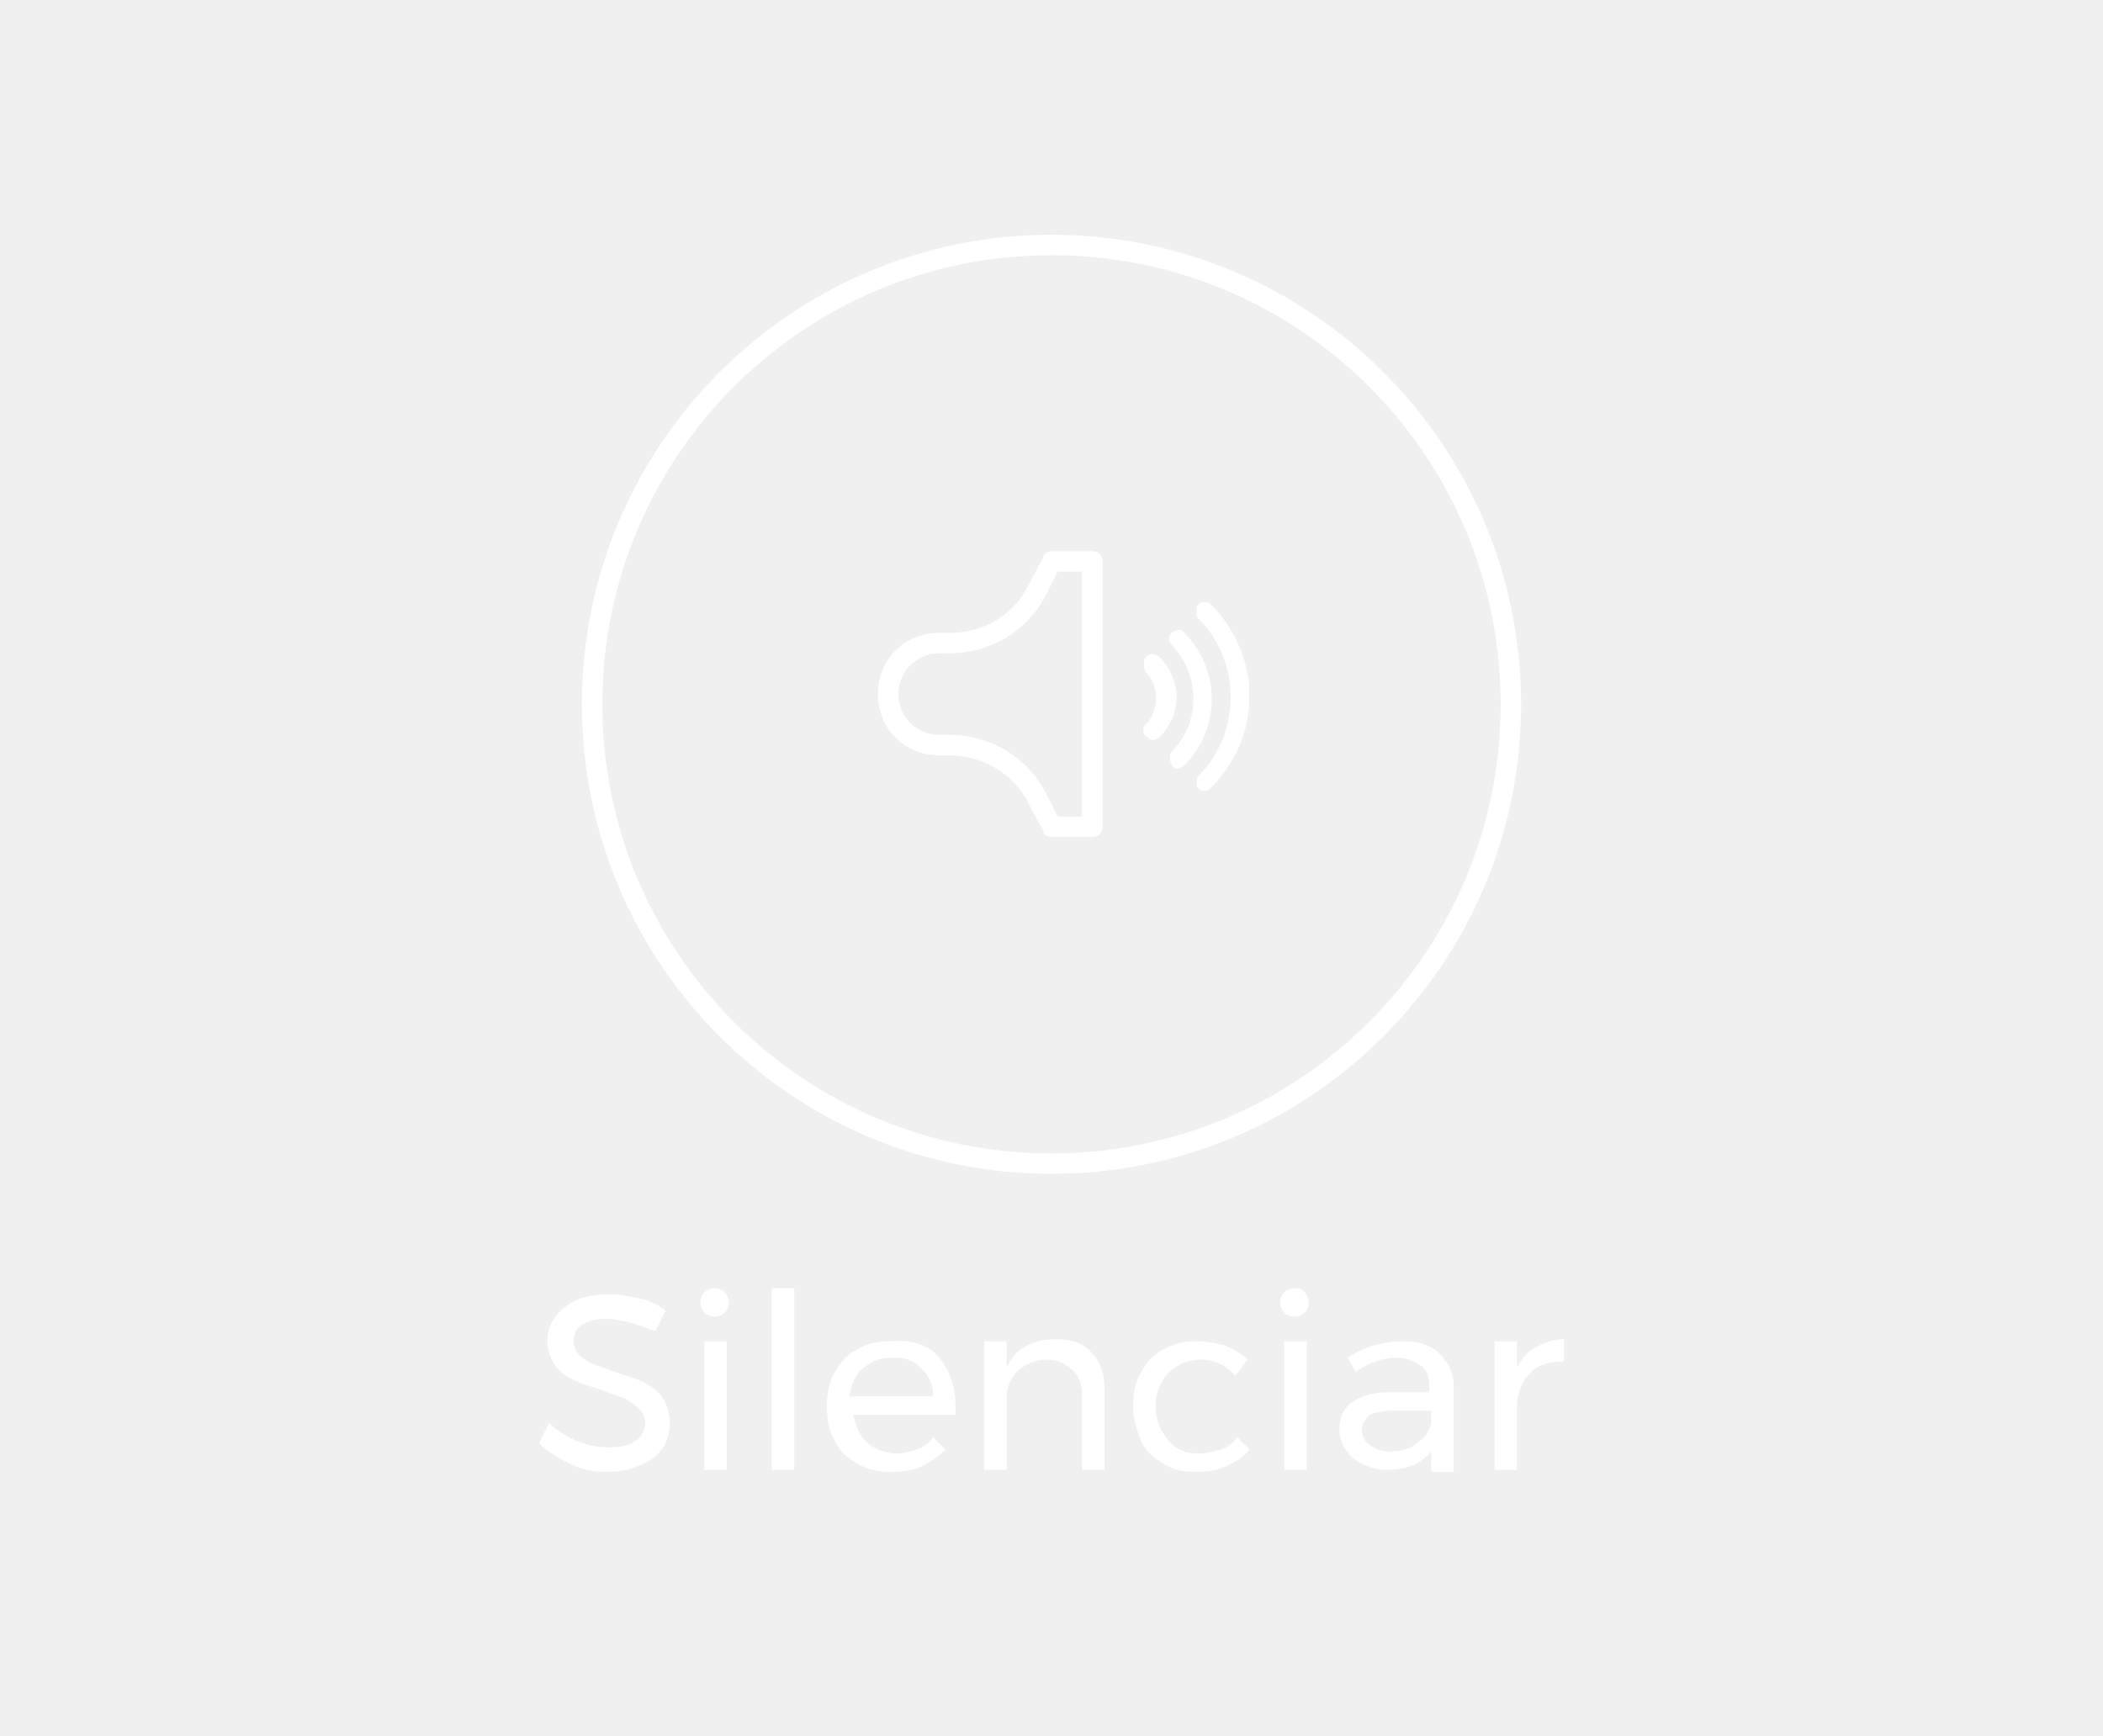
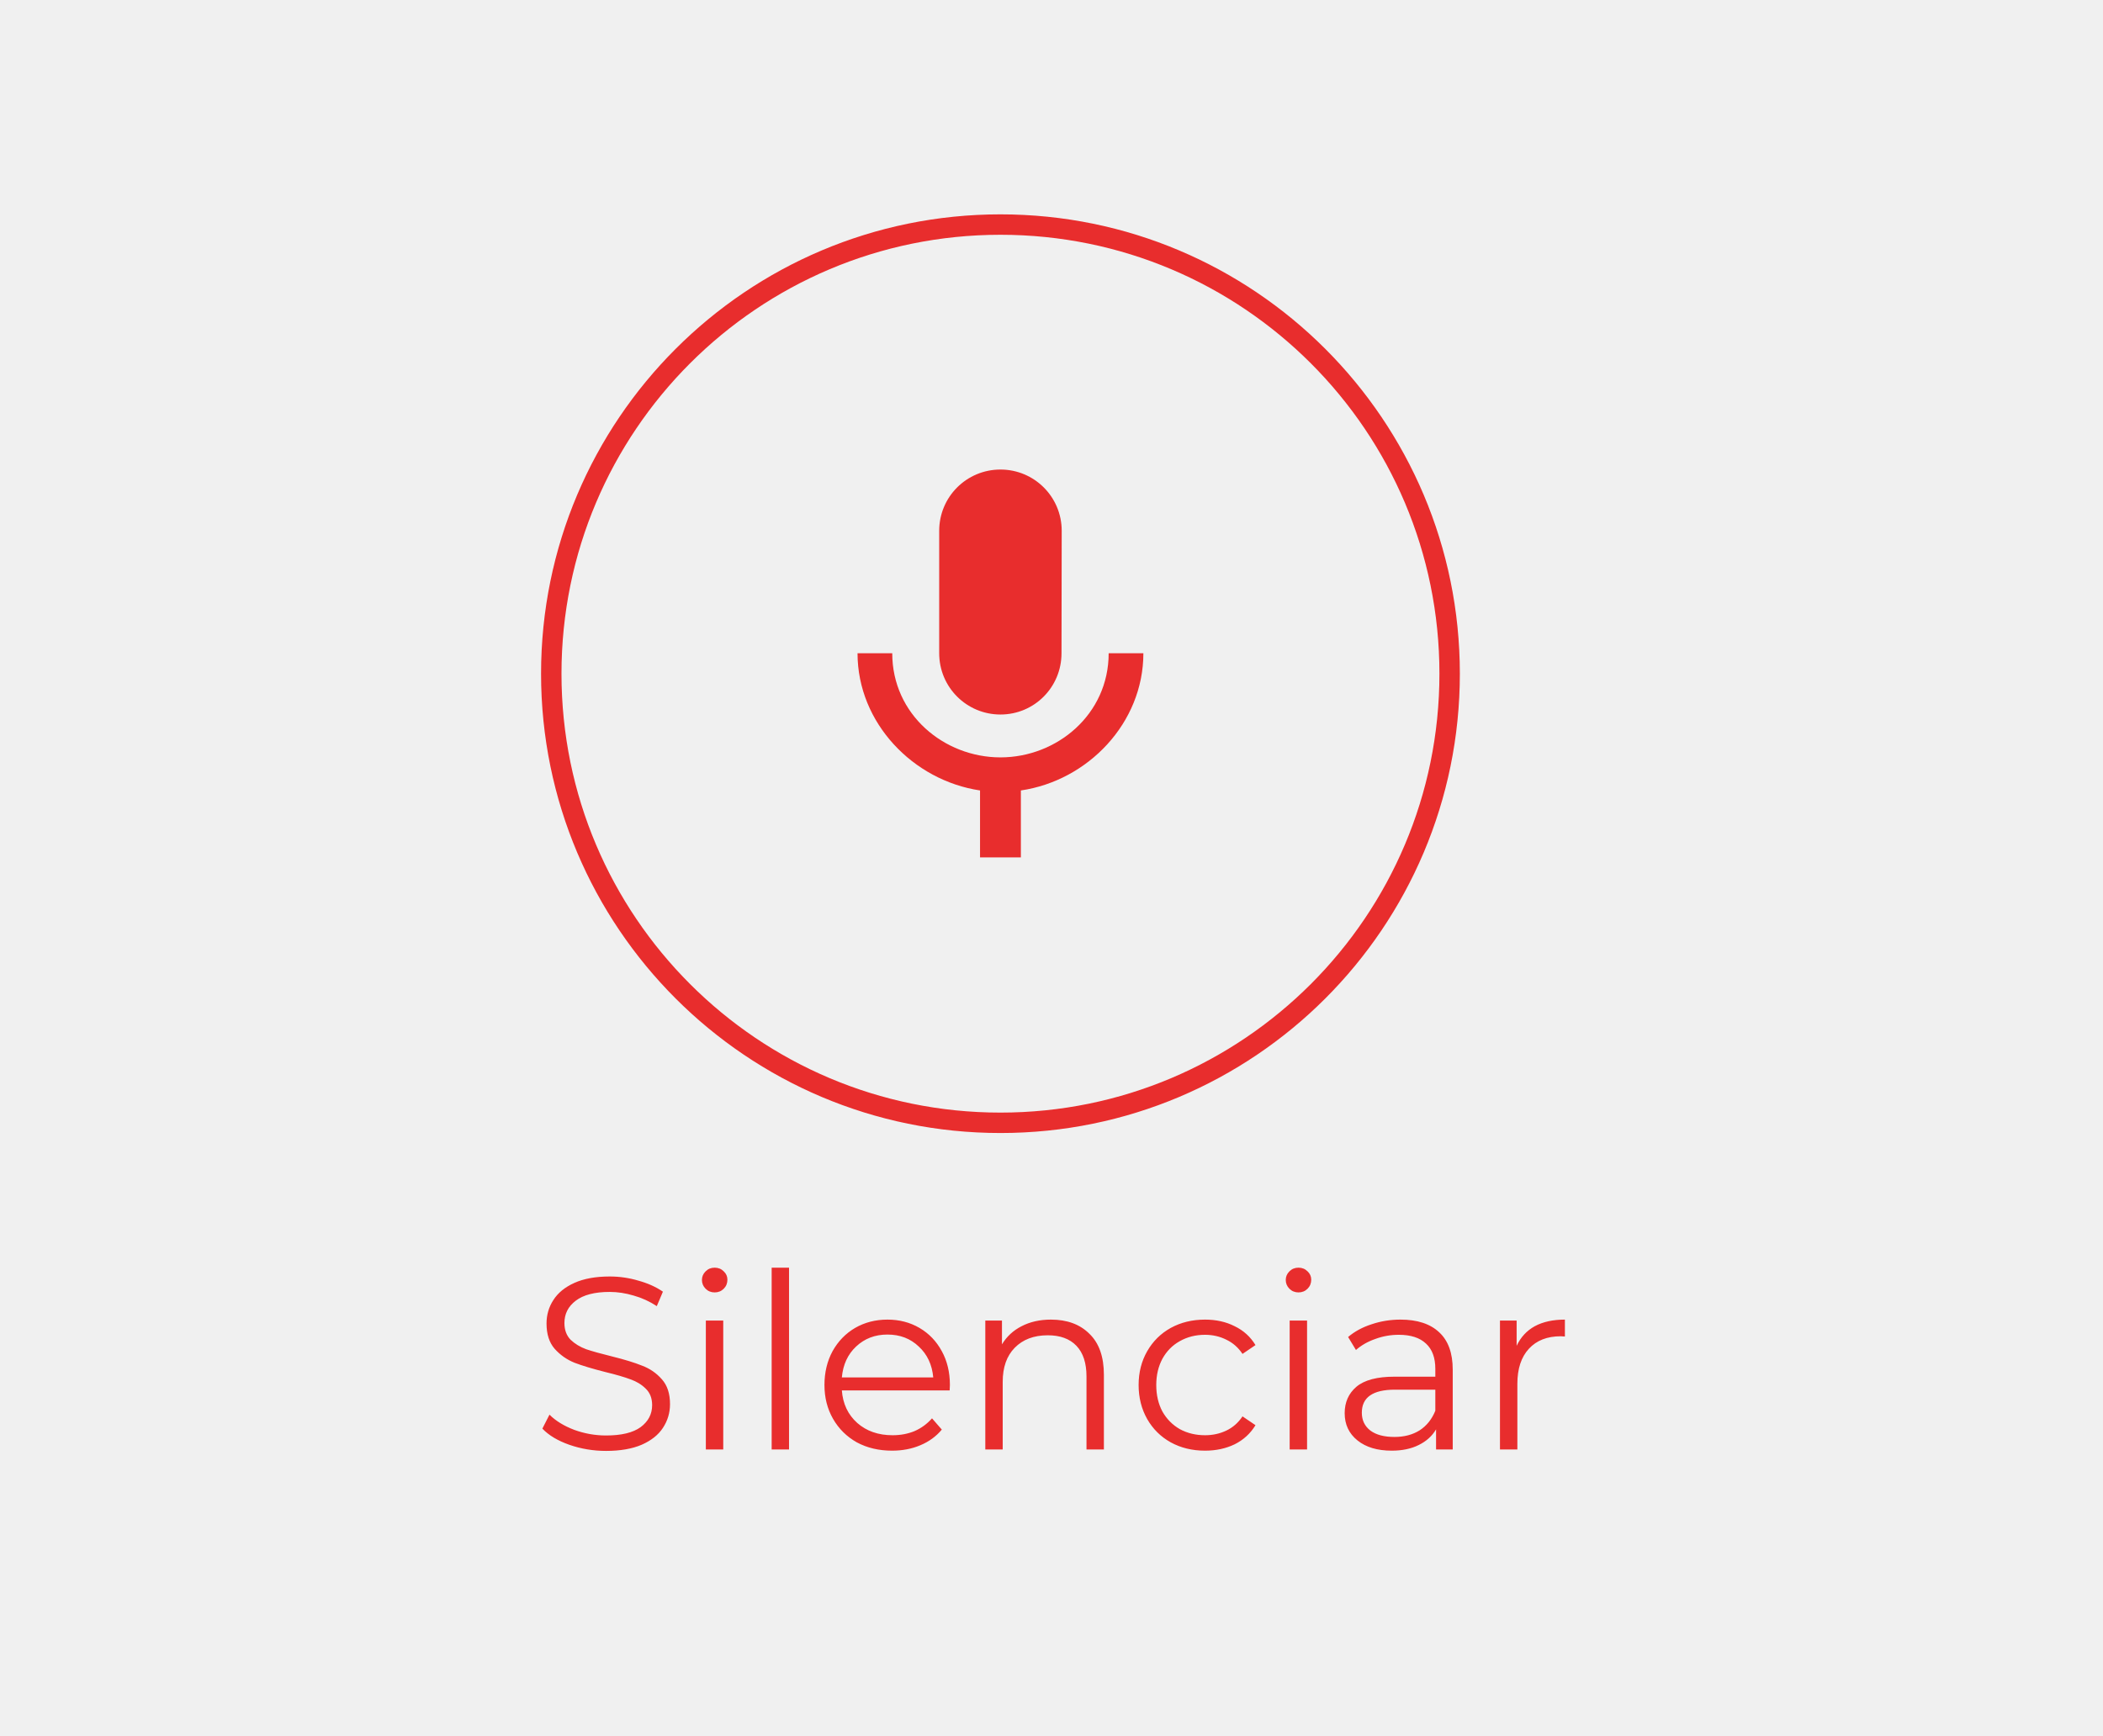
- <svg xmlns="http://www.w3.org/2000/svg" version="1.1" id="Capa_1" x="0px" y="0px" viewBox="0 0 103 85" style="enable-background:new 0 0 103 85;" xml:space="preserve">
-   <style type="text/css">
- 	.st0{fill:none;stroke:#FFFFFF;}
- 	.st1{fill-rule:evenodd;clip-rule:evenodd;fill:#FFFFFF;}
- 	.st2{filter:url(#Adobe_OpacityMaskFilter);}
- 	.st3{mask:url(#mask-2_1_);fill-rule:evenodd;clip-rule:evenodd;fill:#FFFFFF;}
- 	.st4{enable-background:new    ;}
- 	.st5{fill:#FFFFFF;}
- </style>
-   <g id="mic-on">
-     <g id="Group-7" transform="translate(29, 12)">
-       <circle id="Background" class="st0" cx="22.5" cy="22.5" r="22.5" />
-       <g id="_x31_.-Icons-_x2F_-Line-_x2F_--add-item-alt-Copy-2" transform="translate(14, 15)">
-         <path id="volume-mid" class="st1" d="M11,0.5v13c0,0.3-0.2,0.5-0.5,0.5h-2c-0.2,0-0.4-0.1-0.4-0.3l-0.7-1.3     C6.7,10.9,5.1,10,3.5,10H3c-1.7,0-3-1.3-3-3s1.3-3,3-3h0.5c1.7,0,3.2-0.9,3.9-2.4l0.7-1.3C8.1,0.1,8.3,0,8.5,0h2     C10.8,0,11,0.2,11,0.5z M10,1H8.8L8.3,2C7.4,3.9,5.5,5,3.5,5H3C1.9,5,1,5.9,1,7s0.9,2,2,2h0.5c2,0,3.9,1.1,4.8,3l0.5,1H10V1z" />
-       </g>
-     </g>
-     <g id="Group-8" transform="translate(56, 28)">
-       <g id="Group-3" transform="translate(1.5, 0.30174)">
-         <g id="Clip-2">
- 			</g>
-         <defs>
-           <filter id="Adobe_OpacityMaskFilter" filterUnits="userSpaceOnUse" x="1.1" y="1.2" width="2.6" height="9.3">
-             <feColorMatrix type="matrix" values="1 0 0 0 0  0 1 0 0 0  0 0 1 0 0  0 0 0 1 0" />
-           </filter>
-         </defs>
-         <mask maskUnits="userSpaceOnUse" x="1.1" y="1.2" width="2.6" height="9.3" id="mask-2_1_">
-           <g class="st2">
-             <polygon id="path-1_1_" class="st1" points="1.1,1.2 3.7,1.2 3.7,10.5 1.1,10.5      " />
-           </g>
-         </mask>
-         <path id="Fill-1" class="st3" d="M1.1,10c0-0.1,0-0.2,0.1-0.3c2.1-2.1,2.1-5.6,0-7.7C1,1.8,1,1.5,1.2,1.3c0.2-0.2,0.5-0.2,0.6,0     c1.2,1.2,1.9,2.8,1.9,4.5c0,1.7-0.7,3.3-1.9,4.5c-0.2,0.2-0.5,0.2-0.6,0C1.1,10.3,1.1,10.2,1.1,10" />
-       </g>
-       <path id="Fill-4" class="st1" d="M1.3,9.1c0-0.1,0-0.2,0.1-0.3c1.4-1.4,1.4-3.7,0-5.2c-0.2-0.2-0.2-0.5,0-0.6    c0.2-0.2,0.5-0.2,0.6,0c1.8,1.8,1.8,4.7,0,6.5c-0.2,0.2-0.5,0.2-0.6,0C1.3,9.3,1.3,9.2,1.3,9.1" />
-       <path id="Fill-6" class="st1" d="M0,7.8c0-0.1,0-0.2,0.1-0.3c0.7-0.7,0.7-1.9,0-2.6C0,4.7,0,4.4,0.1,4.2C0.3,4,0.6,4,0.8,4.2    c1.1,1.1,1.1,2.8,0,3.9c-0.2,0.2-0.5,0.2-0.6,0C0,8,0,7.9,0,7.8" />
-     </g>
-     <g class="st4">
-       <path class="st5" d="M30.9,64.8c-0.4-0.1-0.8-0.2-1.2-0.2c-0.5,0-0.9,0.1-1.2,0.3c-0.3,0.2-0.4,0.4-0.4,0.8c0,0.3,0.1,0.5,0.3,0.7    c0.2,0.2,0.4,0.3,0.6,0.4c0.3,0.1,0.6,0.2,1.1,0.4c0.6,0.2,1,0.3,1.4,0.5s0.7,0.4,0.9,0.7c0.2,0.3,0.4,0.7,0.4,1.3    c0,0.5-0.1,0.9-0.4,1.3c-0.3,0.4-0.6,0.6-1.1,0.8c-0.5,0.2-1,0.3-1.6,0.3c-0.6,0-1.2-0.1-1.8-0.4s-1.1-0.6-1.5-1l0.5-1    c0.4,0.4,0.9,0.7,1.4,0.9s1,0.3,1.5,0.3c0.6,0,1-0.1,1.3-0.3c0.3-0.2,0.5-0.5,0.5-0.9c0-0.3-0.1-0.5-0.3-0.7    c-0.2-0.2-0.4-0.3-0.7-0.5c-0.3-0.1-0.6-0.2-1.1-0.4c-0.6-0.2-1-0.3-1.4-0.5s-0.7-0.4-0.9-0.7c-0.2-0.3-0.4-0.7-0.4-1.2    c0-0.4,0.1-0.8,0.4-1.2s0.6-0.6,1-0.8c0.4-0.2,1-0.3,1.6-0.3c0.5,0,1,0.1,1.5,0.2c0.5,0.1,0.9,0.3,1.3,0.6l-0.5,1    C31.7,65.1,31.3,64.9,30.9,64.8z" />
-       <path class="st5" d="M35.5,63.3c0.1,0.1,0.2,0.3,0.2,0.5s-0.1,0.4-0.2,0.5c-0.1,0.1-0.3,0.2-0.5,0.2c-0.2,0-0.4-0.1-0.5-0.2    c-0.1-0.1-0.2-0.3-0.2-0.5s0.1-0.4,0.2-0.5s0.3-0.2,0.5-0.2C35.2,63.1,35.4,63.2,35.5,63.3z M34.5,65.7h1.1V72h-1.1V65.7z" />
-       <path class="st5" d="M37.8,63.1h1.1V72h-1.1V63.1z" />
-       <path class="st5" d="M46,66.5c0.5,0.6,0.8,1.4,0.8,2.4c0,0.2,0,0.3,0,0.4h-5c0.1,0.6,0.3,1,0.7,1.4c0.4,0.3,0.9,0.5,1.4,0.5    c0.4,0,0.7-0.1,1-0.2c0.3-0.1,0.6-0.3,0.8-0.6l0.6,0.6c-0.3,0.3-0.7,0.6-1.1,0.8c-0.4,0.2-0.9,0.3-1.5,0.3c-0.6,0-1.2-0.1-1.7-0.4    c-0.5-0.3-0.9-0.6-1.1-1.1c-0.3-0.5-0.4-1-0.4-1.7s0.1-1.2,0.4-1.7c0.3-0.5,0.6-0.9,1.1-1.1c0.5-0.3,1-0.4,1.6-0.4    C44.7,65.6,45.5,65.9,46,66.5z M45.7,68.4c0-0.6-0.2-1-0.6-1.4s-0.8-0.5-1.4-0.5c-0.6,0-1,0.2-1.4,0.5s-0.6,0.8-0.7,1.4H45.7z" />
-       <path class="st5" d="M53.5,66.3c0.4,0.4,0.6,1,0.6,1.8V72H53v-3.6c0-0.5-0.1-1-0.5-1.3c-0.3-0.3-0.7-0.5-1.2-0.5    c-0.6,0-1,0.2-1.4,0.5c-0.4,0.4-0.6,0.8-0.6,1.4V72h-1.1v-6.3h1.1V67c0.4-0.9,1.2-1.4,2.4-1.4C52.5,65.6,53.1,65.8,53.5,66.3z" />
-       <path class="st5" d="M58.8,66.6c-0.4,0-0.8,0.1-1.1,0.3c-0.3,0.2-0.6,0.4-0.8,0.8c-0.2,0.3-0.3,0.7-0.3,1.2c0,0.4,0.1,0.8,0.3,1.2    c0.2,0.3,0.4,0.6,0.7,0.8c0.3,0.2,0.7,0.3,1.1,0.3c0.4,0,0.8-0.1,1.1-0.2c0.3-0.1,0.6-0.3,0.8-0.6l0.6,0.6    c-0.3,0.4-0.7,0.6-1.1,0.8c-0.4,0.2-0.9,0.3-1.5,0.3c-0.6,0-1.2-0.1-1.6-0.4c-0.5-0.3-0.9-0.6-1.1-1.1s-0.4-1-0.4-1.7    s0.1-1.2,0.4-1.7s0.6-0.9,1.1-1.1c0.5-0.3,1-0.4,1.6-0.4c0.5,0,1,0.1,1.4,0.2c0.4,0.2,0.8,0.4,1.1,0.7l-0.6,0.8    C60.1,66.9,59.5,66.6,58.8,66.6z" />
-       <path class="st5" d="M63.9,63.3c0.1,0.1,0.2,0.3,0.2,0.5s-0.1,0.4-0.2,0.5c-0.1,0.1-0.3,0.2-0.5,0.2c-0.2,0-0.4-0.1-0.5-0.2    c-0.1-0.1-0.2-0.3-0.2-0.5s0.1-0.4,0.2-0.5c0.1-0.1,0.3-0.2,0.5-0.2C63.7,63.1,63.8,63.2,63.9,63.3z M62.9,65.7H64V72h-1.1V65.7z" />
-       <path class="st5" d="M70.1,72v-0.9c-0.5,0.6-1.2,0.9-2.2,0.9c-0.4,0-0.8-0.1-1.2-0.3s-0.6-0.4-0.8-0.7c-0.2-0.3-0.3-0.6-0.3-1    c0-0.6,0.2-1,0.6-1.3s1-0.5,1.8-0.5h2v-0.3c0-0.4-0.1-0.8-0.4-1c-0.3-0.2-0.7-0.4-1.2-0.4c-0.6,0-1.3,0.2-2,0.7L66,66.5    c0.5-0.3,0.9-0.5,1.3-0.6c0.4-0.1,0.8-0.2,1.4-0.2c0.8,0,1.4,0.2,1.8,0.6s0.7,0.9,0.7,1.6l0,4.2H70.1z M69.4,70.7    c0.4-0.3,0.6-0.6,0.7-1v-0.6h-1.9c-0.5,0-0.9,0.1-1.1,0.2c-0.2,0.2-0.4,0.4-0.4,0.7c0,0.3,0.1,0.6,0.4,0.8s0.6,0.3,1,0.3    C68.6,71.1,69,71,69.4,70.7z" />
-       <path class="st5" d="M75.2,66c0.4-0.2,0.8-0.4,1.4-0.4v1.1c-0.6,0-1.2,0.1-1.6,0.5c-0.4,0.4-0.6,0.8-0.7,1.5V72h-1.1v-6.3h1.1V67    C74.5,66.6,74.8,66.2,75.2,66z" />
-     </g>
-   </g>
+ <svg xmlns="http://www.w3.org/2000/svg" width="103" height="85" viewBox="0 0 103 85" fill="none">
+   <path d="M29.684 71.072C29.06 71.072 28.46 70.972 27.884 70.772C27.316 70.572 26.876 70.308 26.564 69.98L26.912 69.296C27.216 69.6 27.62 69.848 28.124 70.04C28.628 70.224 29.148 70.316 29.684 70.316C30.436 70.316 31 70.18 31.376 69.908C31.752 69.628 31.94 69.268 31.94 68.828C31.94 68.492 31.836 68.224 31.628 68.024C31.428 67.824 31.18 67.672 30.884 67.568C30.588 67.456 30.176 67.336 29.648 67.208C29.016 67.048 28.512 66.896 28.136 66.752C27.76 66.6 27.436 66.372 27.164 66.068C26.9 65.764 26.768 65.352 26.768 64.832C26.768 64.408 26.88 64.024 27.104 63.68C27.328 63.328 27.672 63.048 28.136 62.84C28.6 62.632 29.176 62.528 29.864 62.528C30.344 62.528 30.812 62.596 31.268 62.732C31.732 62.86 32.132 63.04 32.468 63.272L32.168 63.98C31.816 63.748 31.44 63.576 31.04 63.464C30.64 63.344 30.248 63.284 29.864 63.284C29.128 63.284 28.572 63.428 28.196 63.716C27.828 63.996 27.644 64.36 27.644 64.808C27.644 65.144 27.744 65.416 27.944 65.624C28.152 65.824 28.408 65.98 28.712 66.092C29.024 66.196 29.44 66.312 29.96 66.44C30.576 66.592 31.072 66.744 31.448 66.896C31.832 67.04 32.156 67.264 32.42 67.568C32.684 67.864 32.816 68.268 32.816 68.78C32.816 69.204 32.7 69.592 32.468 69.944C32.244 70.288 31.896 70.564 31.424 70.772C30.952 70.972 30.372 71.072 29.684 71.072ZM34.571 64.688H35.423V71H34.571V64.688ZM35.003 63.308C34.827 63.308 34.679 63.248 34.559 63.128C34.439 63.008 34.379 62.864 34.379 62.696C34.379 62.536 34.439 62.396 34.559 62.276C34.679 62.156 34.827 62.096 35.003 62.096C35.179 62.096 35.327 62.156 35.447 62.276C35.567 62.388 35.627 62.524 35.627 62.684C35.627 62.86 35.567 63.008 35.447 63.128C35.327 63.248 35.179 63.308 35.003 63.308ZM37.794 62.096H38.645V71H37.794V62.096ZM46.512 68.108H41.232C41.28 68.764 41.532 69.296 41.988 69.704C42.444 70.104 43.02 70.304 43.716 70.304C44.108 70.304 44.468 70.236 44.796 70.1C45.124 69.956 45.408 69.748 45.648 69.476L46.128 70.028C45.848 70.364 45.496 70.62 45.072 70.796C44.656 70.972 44.196 71.06 43.692 71.06C43.044 71.06 42.468 70.924 41.964 70.652C41.468 70.372 41.08 69.988 40.8 69.5C40.52 69.012 40.38 68.46 40.38 67.844C40.38 67.228 40.512 66.676 40.776 66.188C41.048 65.7 41.416 65.32 41.88 65.048C42.352 64.776 42.88 64.64 43.464 64.64C44.048 64.64 44.572 64.776 45.036 65.048C45.5 65.32 45.864 65.7 46.128 66.188C46.392 66.668 46.524 67.22 46.524 67.844L46.512 68.108ZM43.464 65.372C42.856 65.372 42.344 65.568 41.928 65.96C41.52 66.344 41.288 66.848 41.232 67.472H45.708C45.652 66.848 45.416 66.344 45 65.96C44.592 65.568 44.08 65.372 43.464 65.372ZM51.474 64.64C52.266 64.64 52.894 64.872 53.358 65.336C53.83 65.792 54.066 66.46 54.066 67.34V71H53.214V67.424C53.214 66.768 53.05 66.268 52.722 65.924C52.394 65.58 51.926 65.408 51.318 65.408C50.638 65.408 50.098 65.612 49.698 66.02C49.306 66.42 49.11 66.976 49.11 67.688V71H48.258V64.688H49.074V65.852C49.306 65.468 49.626 65.172 50.034 64.964C50.45 64.748 50.93 64.64 51.474 64.64ZM59.019 71.06C58.395 71.06 57.835 70.924 57.339 70.652C56.851 70.38 56.467 70 56.187 69.512C55.907 69.016 55.767 68.46 55.767 67.844C55.767 67.228 55.907 66.676 56.187 66.188C56.467 65.7 56.851 65.32 57.339 65.048C57.835 64.776 58.395 64.64 59.019 64.64C59.563 64.64 60.047 64.748 60.471 64.964C60.903 65.172 61.243 65.48 61.491 65.888L60.855 66.32C60.647 66.008 60.383 65.776 60.063 65.624C59.743 65.464 59.395 65.384 59.019 65.384C58.563 65.384 58.151 65.488 57.783 65.696C57.423 65.896 57.139 66.184 56.931 66.56C56.731 66.936 56.631 67.364 56.631 67.844C56.631 68.332 56.731 68.764 56.931 69.14C57.139 69.508 57.423 69.796 57.783 70.004C58.151 70.204 58.563 70.304 59.019 70.304C59.395 70.304 59.743 70.228 60.063 70.076C60.383 69.924 60.647 69.692 60.855 69.38L61.491 69.812C61.243 70.22 60.903 70.532 60.471 70.748C60.039 70.956 59.555 71.06 59.019 71.06ZM63.165 64.688H64.017V71H63.165V64.688ZM63.597 63.308C63.421 63.308 63.273 63.248 63.153 63.128C63.033 63.008 62.973 62.864 62.973 62.696C62.973 62.536 63.033 62.396 63.153 62.276C63.273 62.156 63.421 62.096 63.597 62.096C63.773 62.096 63.921 62.156 64.041 62.276C64.161 62.388 64.221 62.524 64.221 62.684C64.221 62.86 64.161 63.008 64.041 63.128C63.921 63.248 63.773 63.308 63.597 63.308ZM68.595 64.64C69.419 64.64 70.051 64.848 70.491 65.264C70.931 65.672 71.151 66.28 71.151 67.088V71H70.335V70.016C70.143 70.344 69.859 70.6 69.483 70.784C69.115 70.968 68.675 71.06 68.163 71.06C67.459 71.06 66.899 70.892 66.483 70.556C66.067 70.22 65.859 69.776 65.859 69.224C65.859 68.688 66.051 68.256 66.435 67.928C66.827 67.6 67.447 67.436 68.295 67.436H70.299V67.052C70.299 66.508 70.147 66.096 69.843 65.816C69.539 65.528 69.095 65.384 68.511 65.384C68.111 65.384 67.727 65.452 67.359 65.588C66.991 65.716 66.675 65.896 66.411 66.128L66.027 65.492C66.347 65.22 66.731 65.012 67.179 64.868C67.627 64.716 68.099 64.64 68.595 64.64ZM68.295 70.388C68.775 70.388 69.187 70.28 69.531 70.064C69.875 69.84 70.131 69.52 70.299 69.104V68.072H68.319C67.239 68.072 66.699 68.448 66.699 69.2C66.699 69.568 66.839 69.86 67.119 70.076C67.399 70.284 67.791 70.388 68.295 70.388ZM74.281 65.924C74.481 65.5 74.777 65.18 75.169 64.964C75.569 64.748 76.061 64.64 76.645 64.64V65.468L76.441 65.456C75.777 65.456 75.257 65.66 74.881 66.068C74.505 66.476 74.317 67.048 74.317 67.784V71H73.465V64.688H74.281V65.924Z" fill="#E82D2D" />
+   <path d="M49 55C61.15 55 71 45.15 71 33C71 20.85 61.15 11 49 11C36.85 11 27 20.85 27 33C27 45.15 36.85 55 49 55Z" stroke="#E82D2D" />
+   <path d="M49 35C50.66 35 51.99 33.66 51.99 32L52 26C52 24.34 50.66 23 49 23C47.34 23 46 24.34 46 26V32C46 33.66 47.34 35 49 35ZM54.3 32C54.3 35 51.76 37.1 49 37.1C46.24 37.1 43.7 35 43.7 32H42C42 35.41 44.72 38.23 48 38.72V42H50V38.72C53.28 38.24 56 35.42 56 32H54.3Z" fill="#E82D2D" />
</svg>
